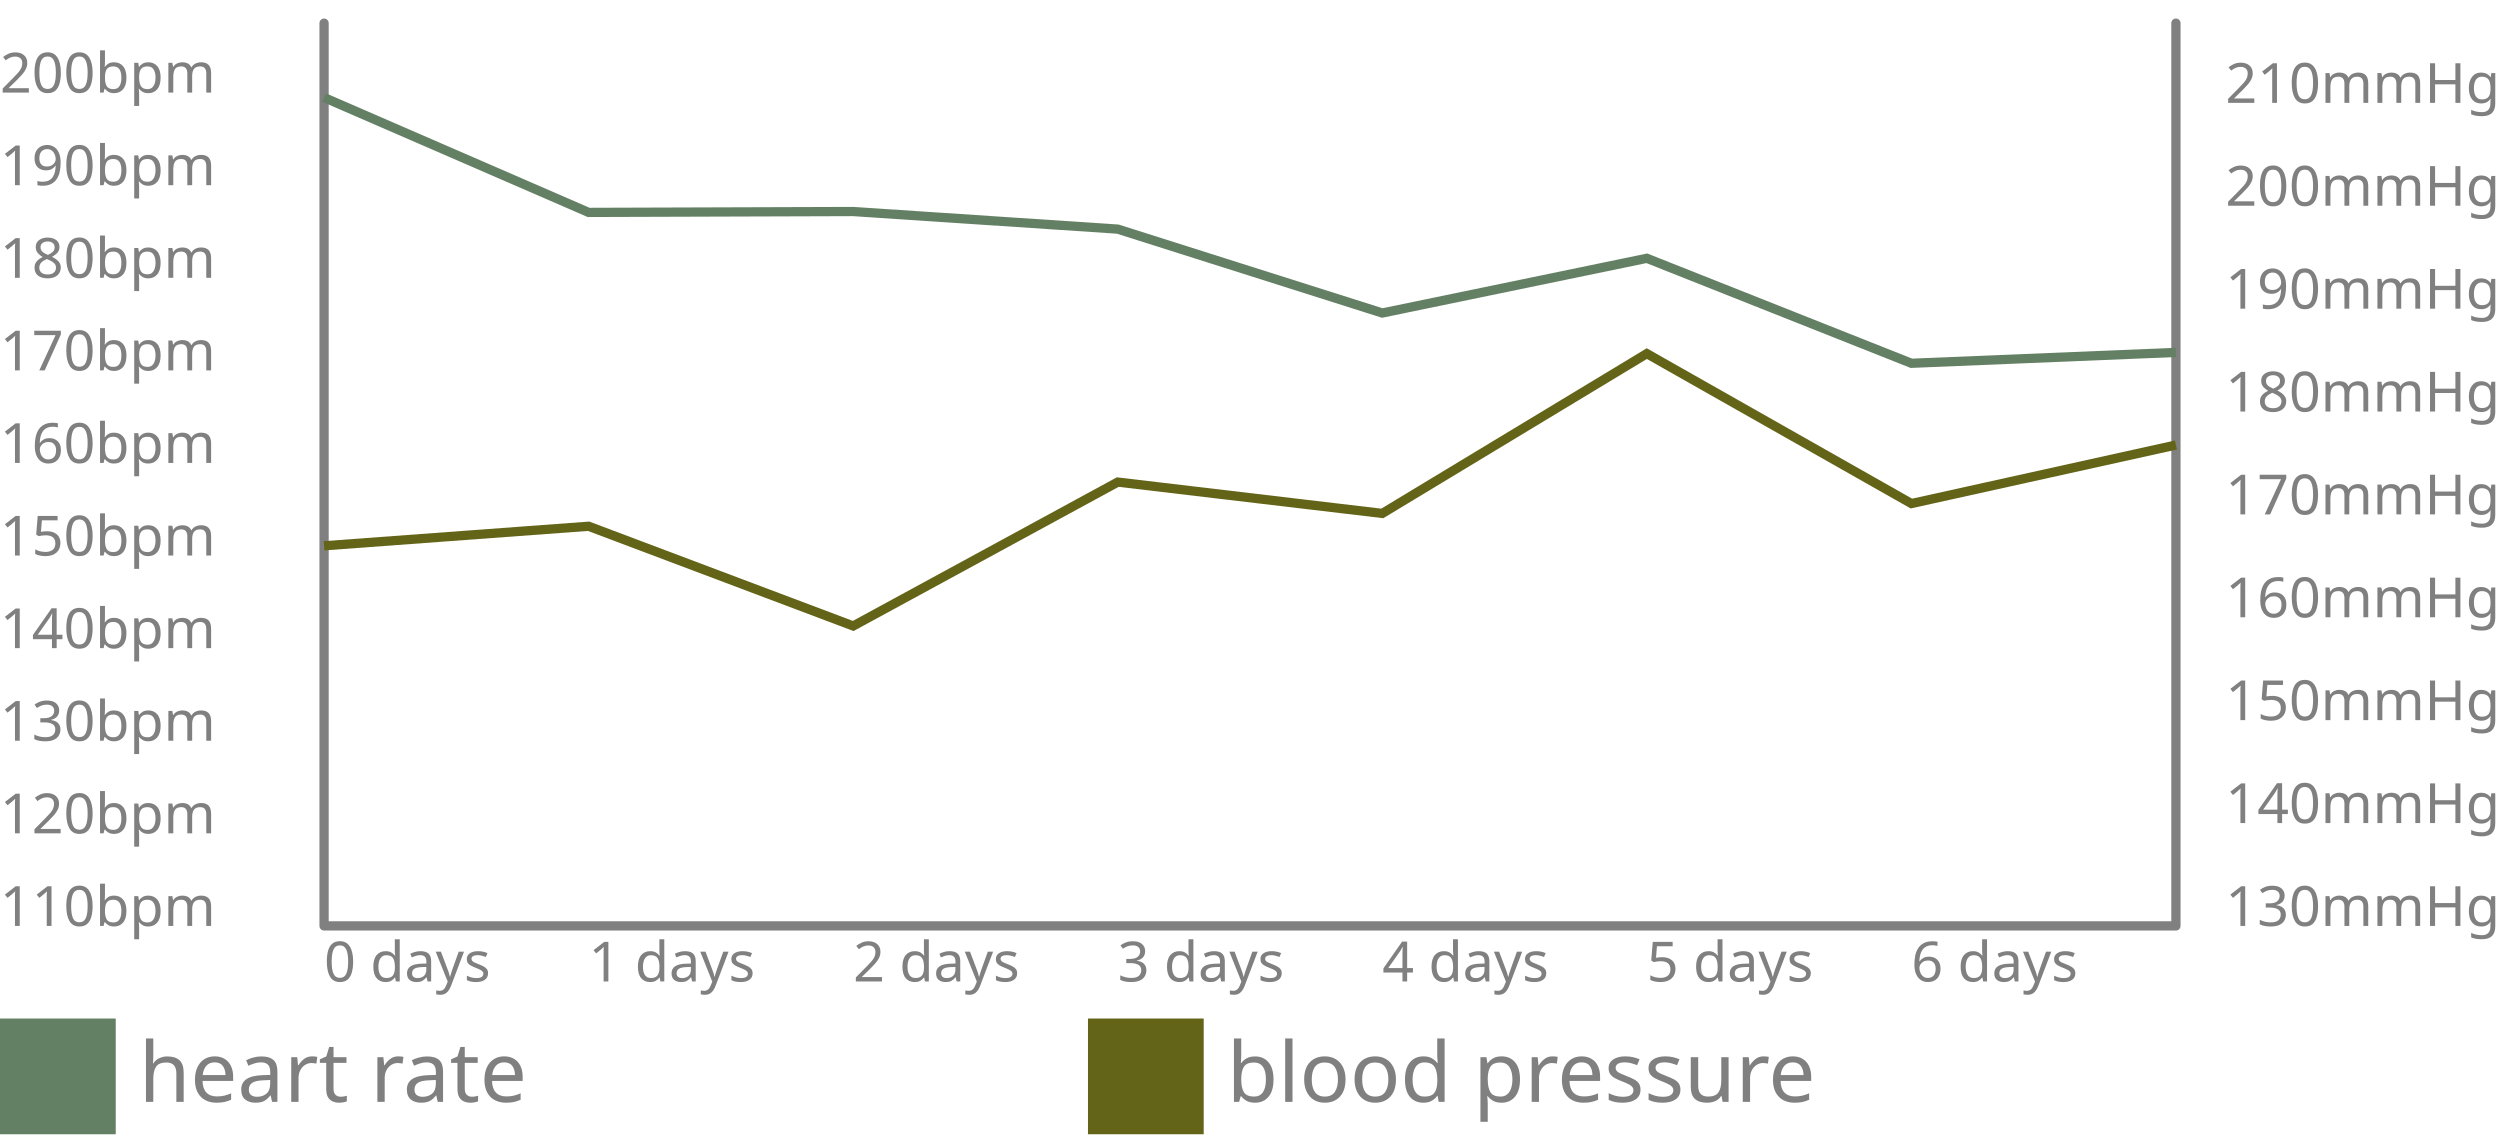
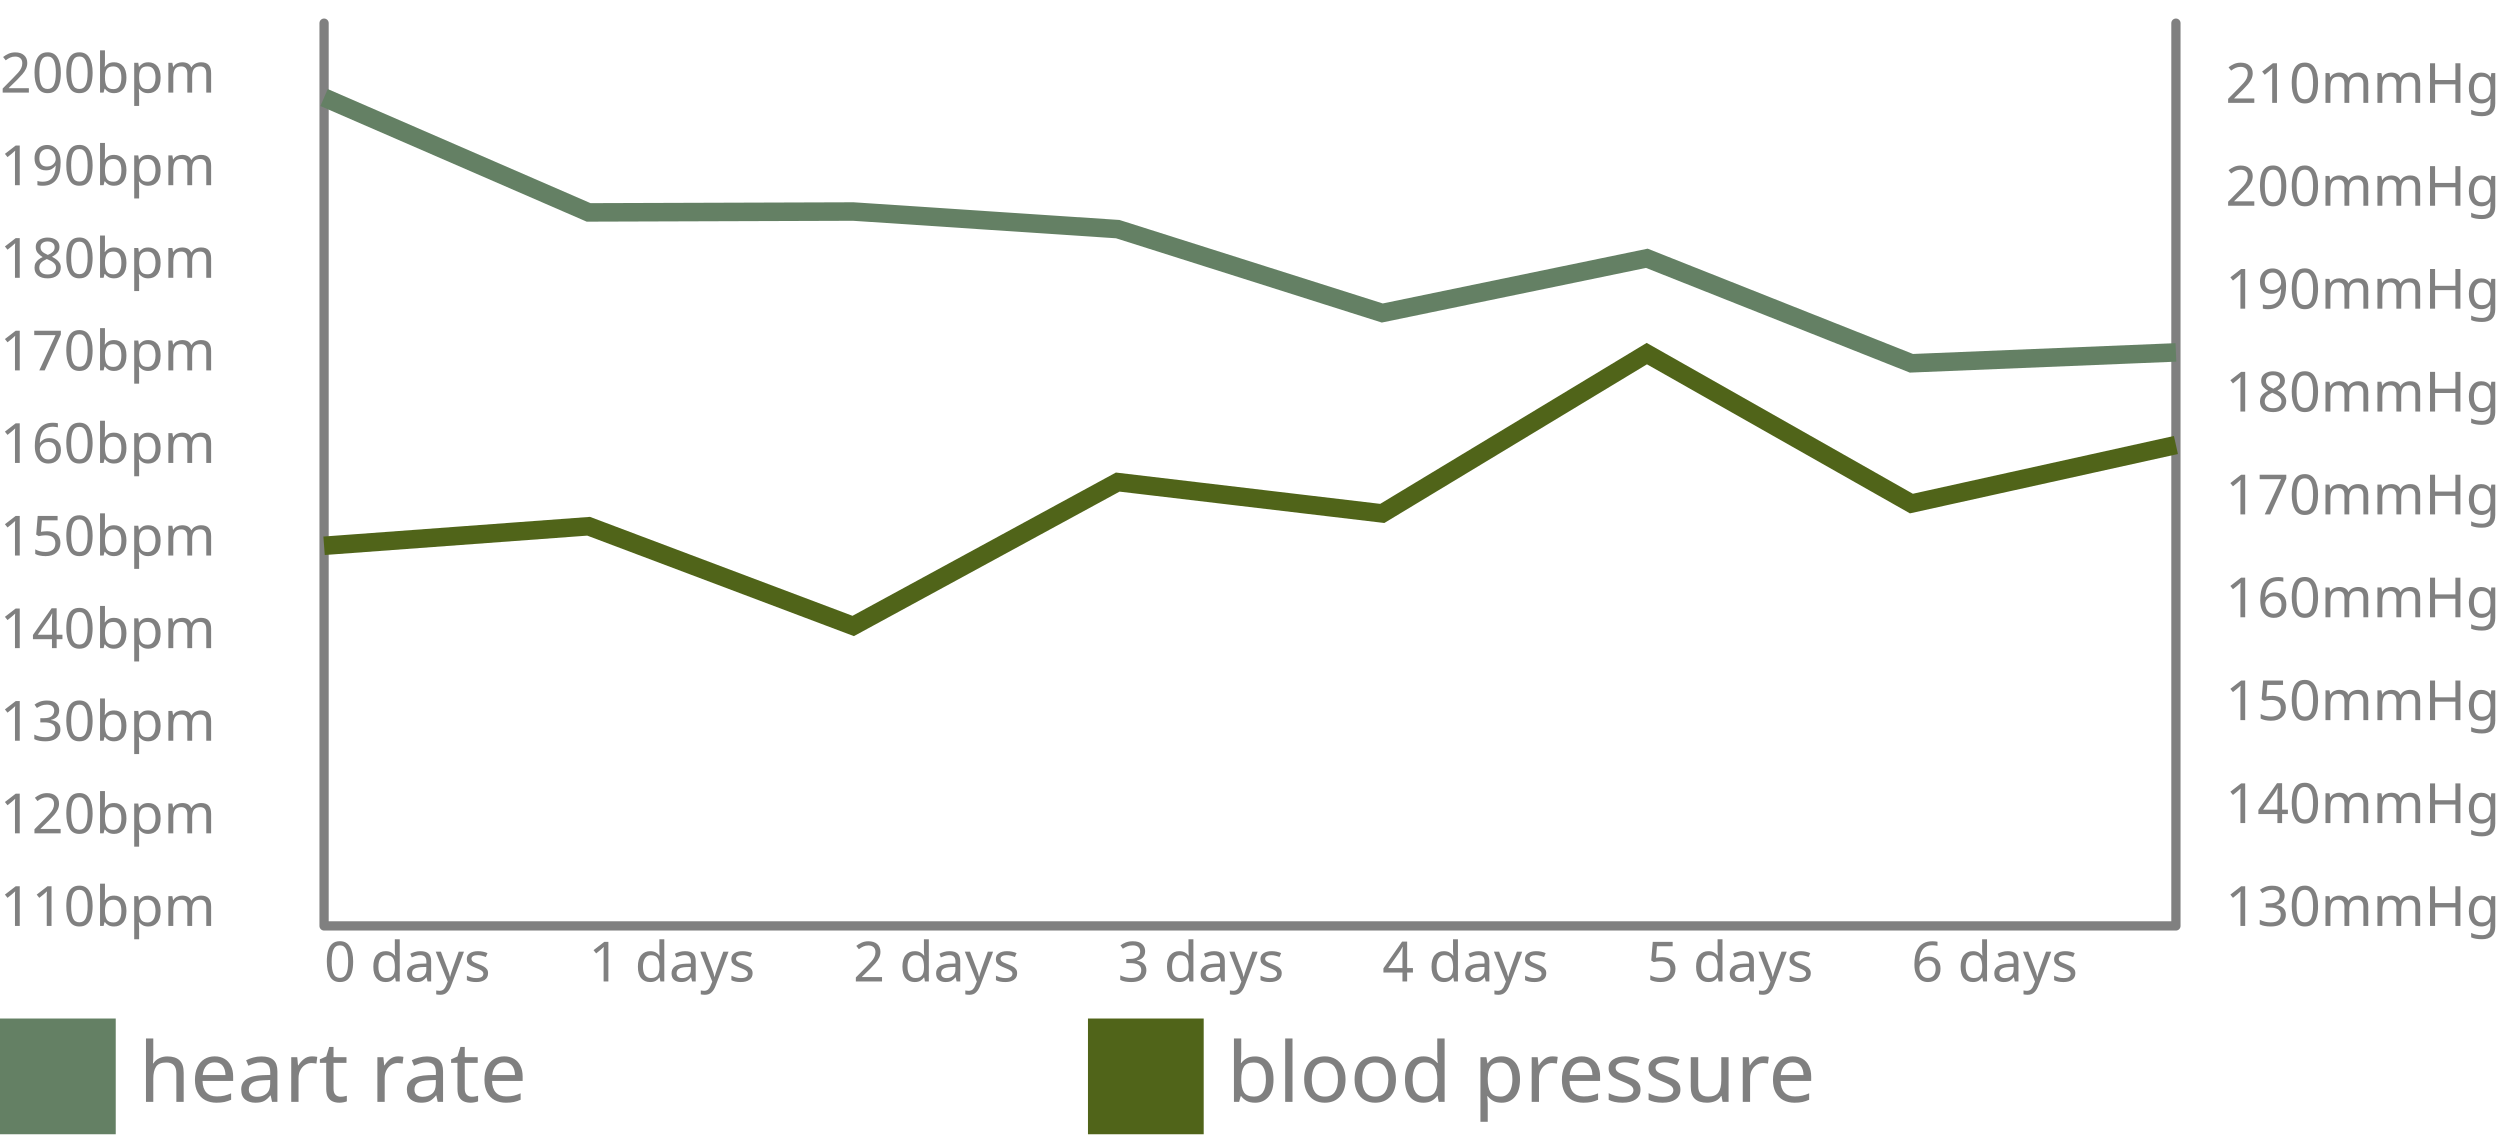
<svg xmlns="http://www.w3.org/2000/svg" width="540" height="245" id="svg2" version="1.1">
  <text x="70.0" y="212" font-family="sans-serif" font-size="12" text-anchor="start" fill="grey">0 days</text>
  <text x="127.143" y="212" font-family="sans-serif" font-size="12" text-anchor="start" fill="grey">1 days</text>
  <text x="184.286" y="212" font-family="sans-serif" font-size="12" text-anchor="start" fill="grey">2 days</text>
  <text x="241.429" y="212" font-family="sans-serif" font-size="12" text-anchor="start" fill="grey">3 days</text>
  <text x="298.571" y="212" font-family="sans-serif" font-size="12" text-anchor="start" fill="grey">4 days</text>
  <text x="355.714" y="212" font-family="sans-serif" font-size="12" text-anchor="start" fill="grey">5 days</text>
  <text x="412.857" y="212" font-family="sans-serif" font-size="12" text-anchor="start" fill="grey">6 days</text>
  <path stroke="grey" stroke-width="2" fill="None" stroke-linecap="round" stroke-linejoin="round" d="M70.00 5.00L70.00 200.00L470.00 200.00L470.00 5.00" />
  <text x="0" y="20.0" font-family="sans-serif" font-size="12" text-anchor="start" fill="grey">200bpm</text>
  <text x="0" y="40.0" font-family="sans-serif" font-size="12" text-anchor="start" fill="grey">190bpm</text>
  <text x="0" y="60.0" font-family="sans-serif" font-size="12" text-anchor="start" fill="grey">180bpm</text>
  <text x="0" y="80.0" font-family="sans-serif" font-size="12" text-anchor="start" fill="grey">170bpm</text>
  <text x="0" y="100.0" font-family="sans-serif" font-size="12" text-anchor="start" fill="grey">160bpm</text>
  <text x="0" y="120.0" font-family="sans-serif" font-size="12" text-anchor="start" fill="grey">150bpm</text>
  <text x="0" y="140.0" font-family="sans-serif" font-size="12" text-anchor="start" fill="grey">140bpm</text>
  <text x="0" y="160.0" font-family="sans-serif" font-size="12" text-anchor="start" fill="grey">130bpm</text>
  <text x="0" y="180.0" font-family="sans-serif" font-size="12" text-anchor="start" fill="grey">120bpm</text>
  <text x="0" y="200.0" font-family="sans-serif" font-size="12" text-anchor="start" fill="grey">110bpm</text>
-   <path stroke="#648064" stroke-width="2" fill="None" d="M70.00 21.07L127.14 45.88L184.29 45.69L241.43 49.49L298.57 67.61L355.71 55.79L412.86 78.47L470.00 76.12" />
+   <path stroke="#648064" stroke-width="4" fill="None" d="M70.00 21.07L127.14 45.88L184.29 45.69L241.43 49.49L298.57 67.61L355.71 55.79L412.86 78.47L470.00 76.12" />
  <text x="540" y="22.222" font-family="sans-serif" font-size="12" text-anchor="end" fill="grey">210mmHg</text>
  <text x="540" y="44.444" font-family="sans-serif" font-size="12" text-anchor="end" fill="grey">200mmHg</text>
  <text x="540" y="66.667" font-family="sans-serif" font-size="12" text-anchor="end" fill="grey">190mmHg</text>
  <text x="540" y="88.889" font-family="sans-serif" font-size="12" text-anchor="end" fill="grey">180mmHg</text>
  <text x="540" y="111.111" font-family="sans-serif" font-size="12" text-anchor="end" fill="grey">170mmHg</text>
  <text x="540" y="133.333" font-family="sans-serif" font-size="12" text-anchor="end" fill="grey">160mmHg</text>
  <text x="540" y="155.556" font-family="sans-serif" font-size="12" text-anchor="end" fill="grey">150mmHg</text>
  <text x="540" y="177.778" font-family="sans-serif" font-size="12" text-anchor="end" fill="grey">140mmHg</text>
  <text x="540" y="200.0" font-family="sans-serif" font-size="12" text-anchor="end" fill="grey">130mmHg</text>
-   <path stroke="#646419" stroke-width="2" fill="None" d="M70.00 117.89L127.14 113.67L184.29 135.21L241.43 104.13L298.57 110.90L355.71 76.38L412.86 108.77L470.00 96.12" />
+   <path stroke="#506419" stroke-width="4" fill="None" d="M70.00 117.89L127.14 113.67L184.29 135.21L241.43 104.13L298.57 110.90L355.71 76.38L412.86 108.77L470.00 96.12" />
  <rect stroke="0" stroke-width="0" fill="#648064" x="0.00" y="220.00" width="25.00" height="25.00" rx="0.00" ry="0.00" />
  <text x="30.0" y="238.0" font-family="sans-serif" font-size="18.0" text-anchor="start" fill="grey">heart rate</text>
-   <rect stroke="0" stroke-width="0" fill="#646419" x="235.00" y="220.00" width="25.00" height="25.00" rx="0.00" ry="0.00" />
+   <rect stroke="0" stroke-width="0" fill="#506419" x="235.00" y="220.00" width="25.00" height="25.00" rx="0.00" ry="0.00" />
  <text x="265.0" y="238.0" font-family="sans-serif" font-size="18.0" text-anchor="start" fill="grey">blood pressure</text>
</svg>
